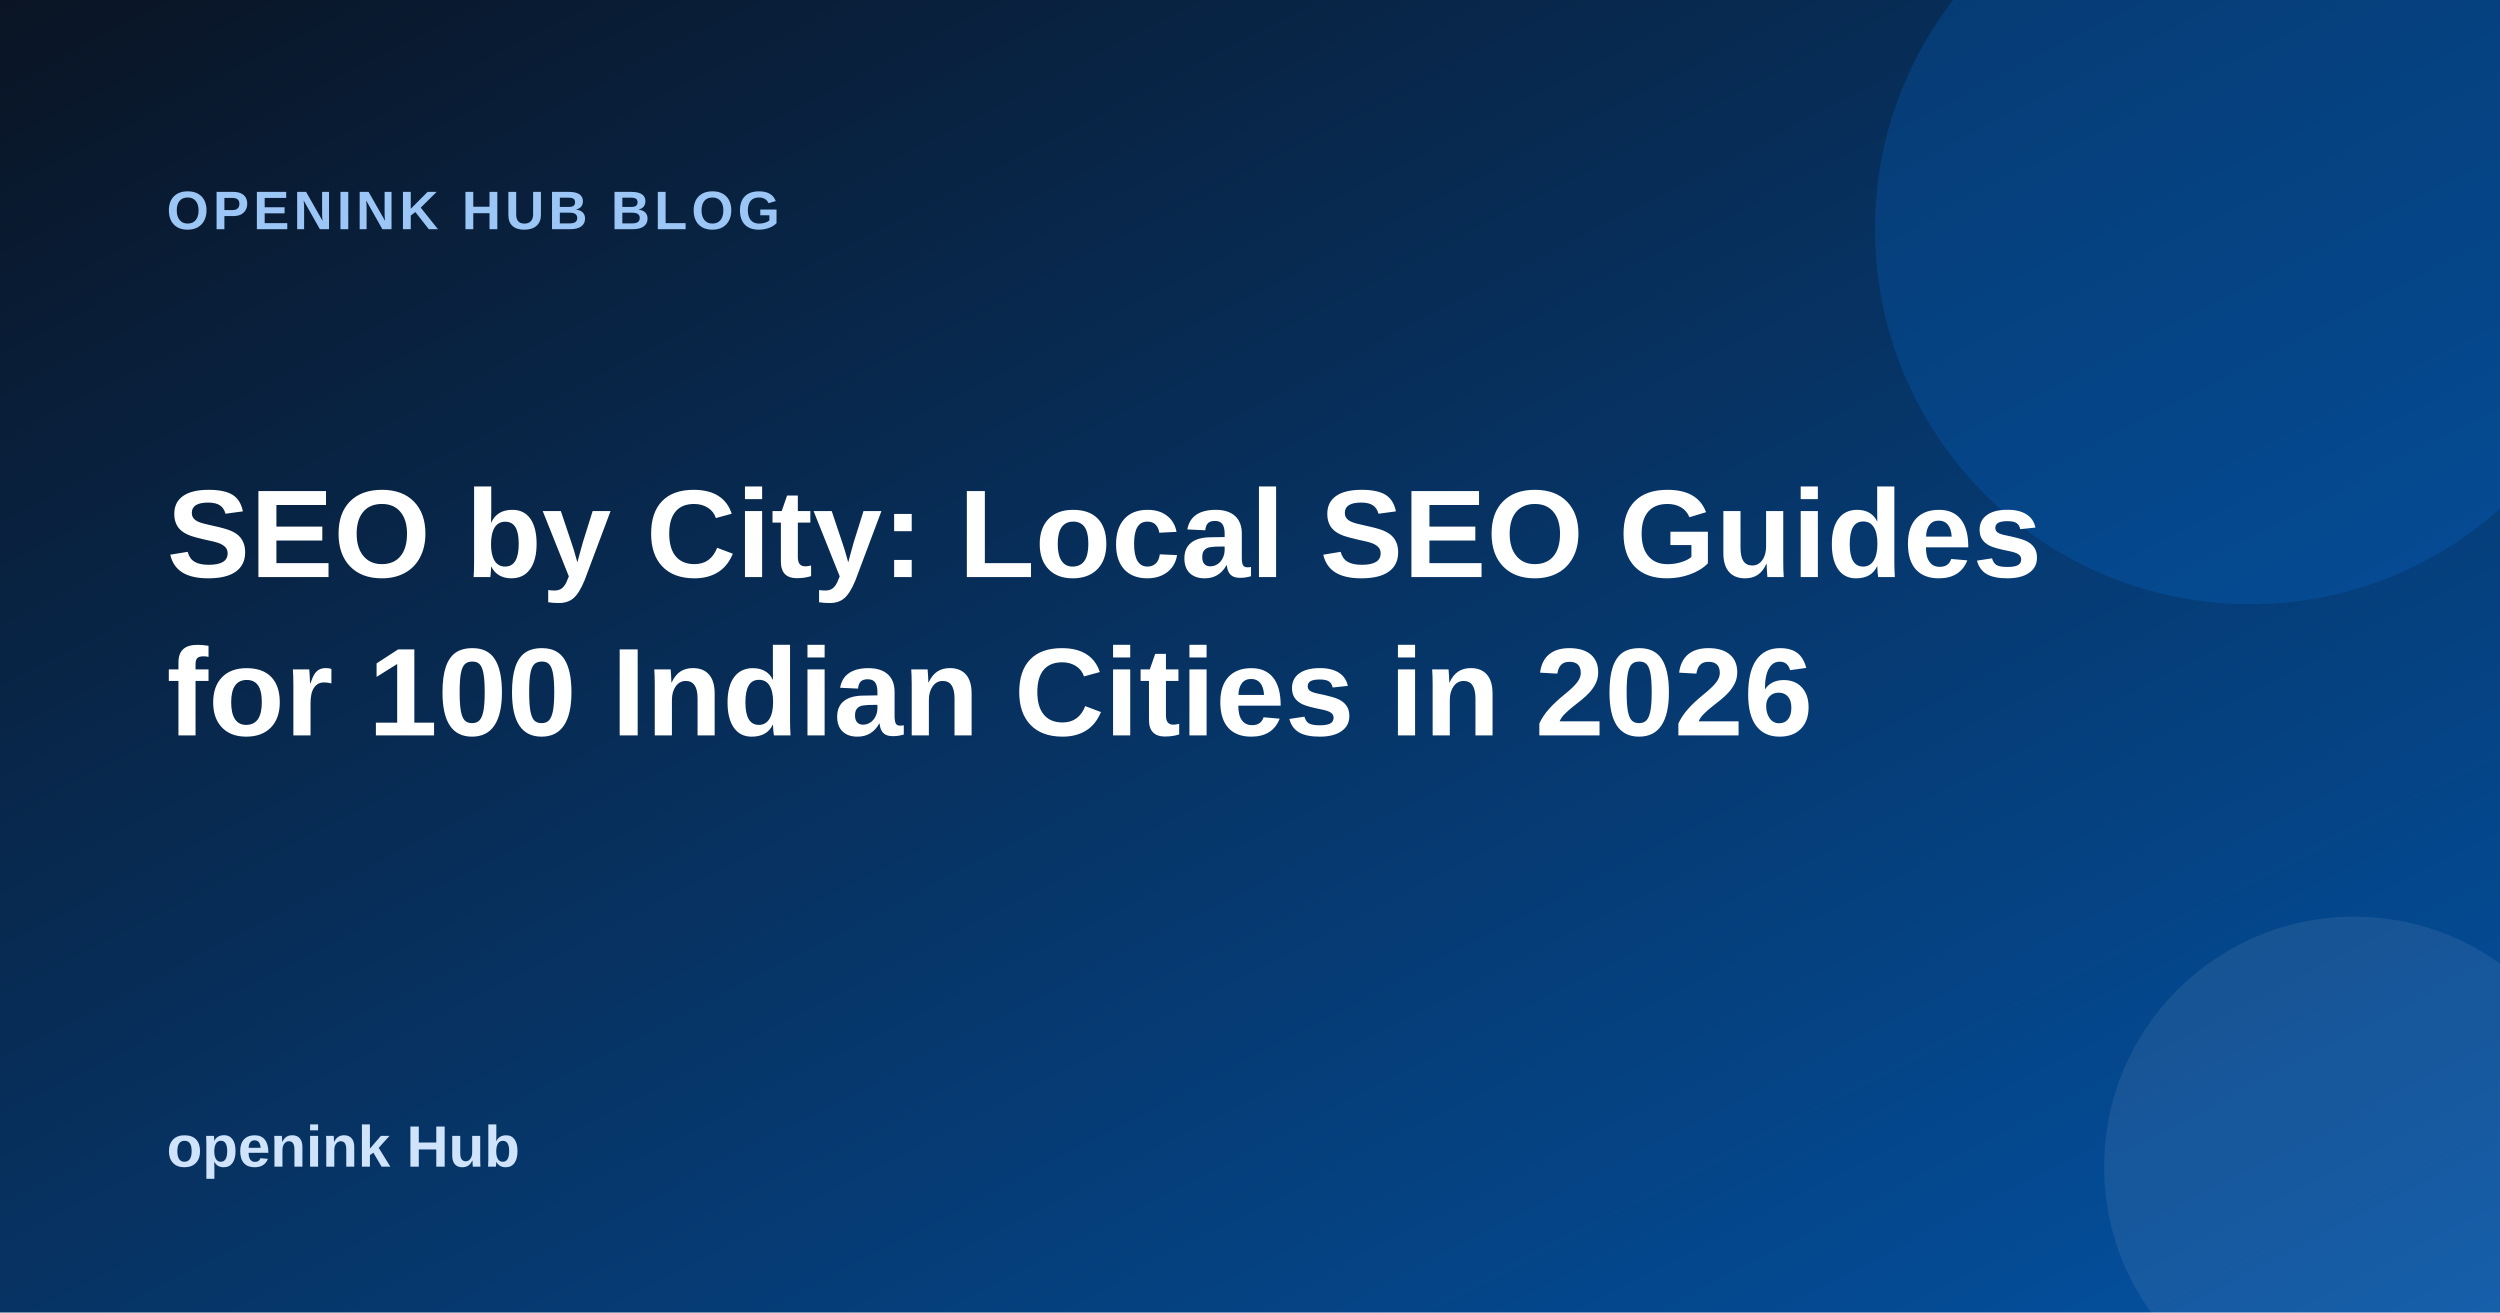
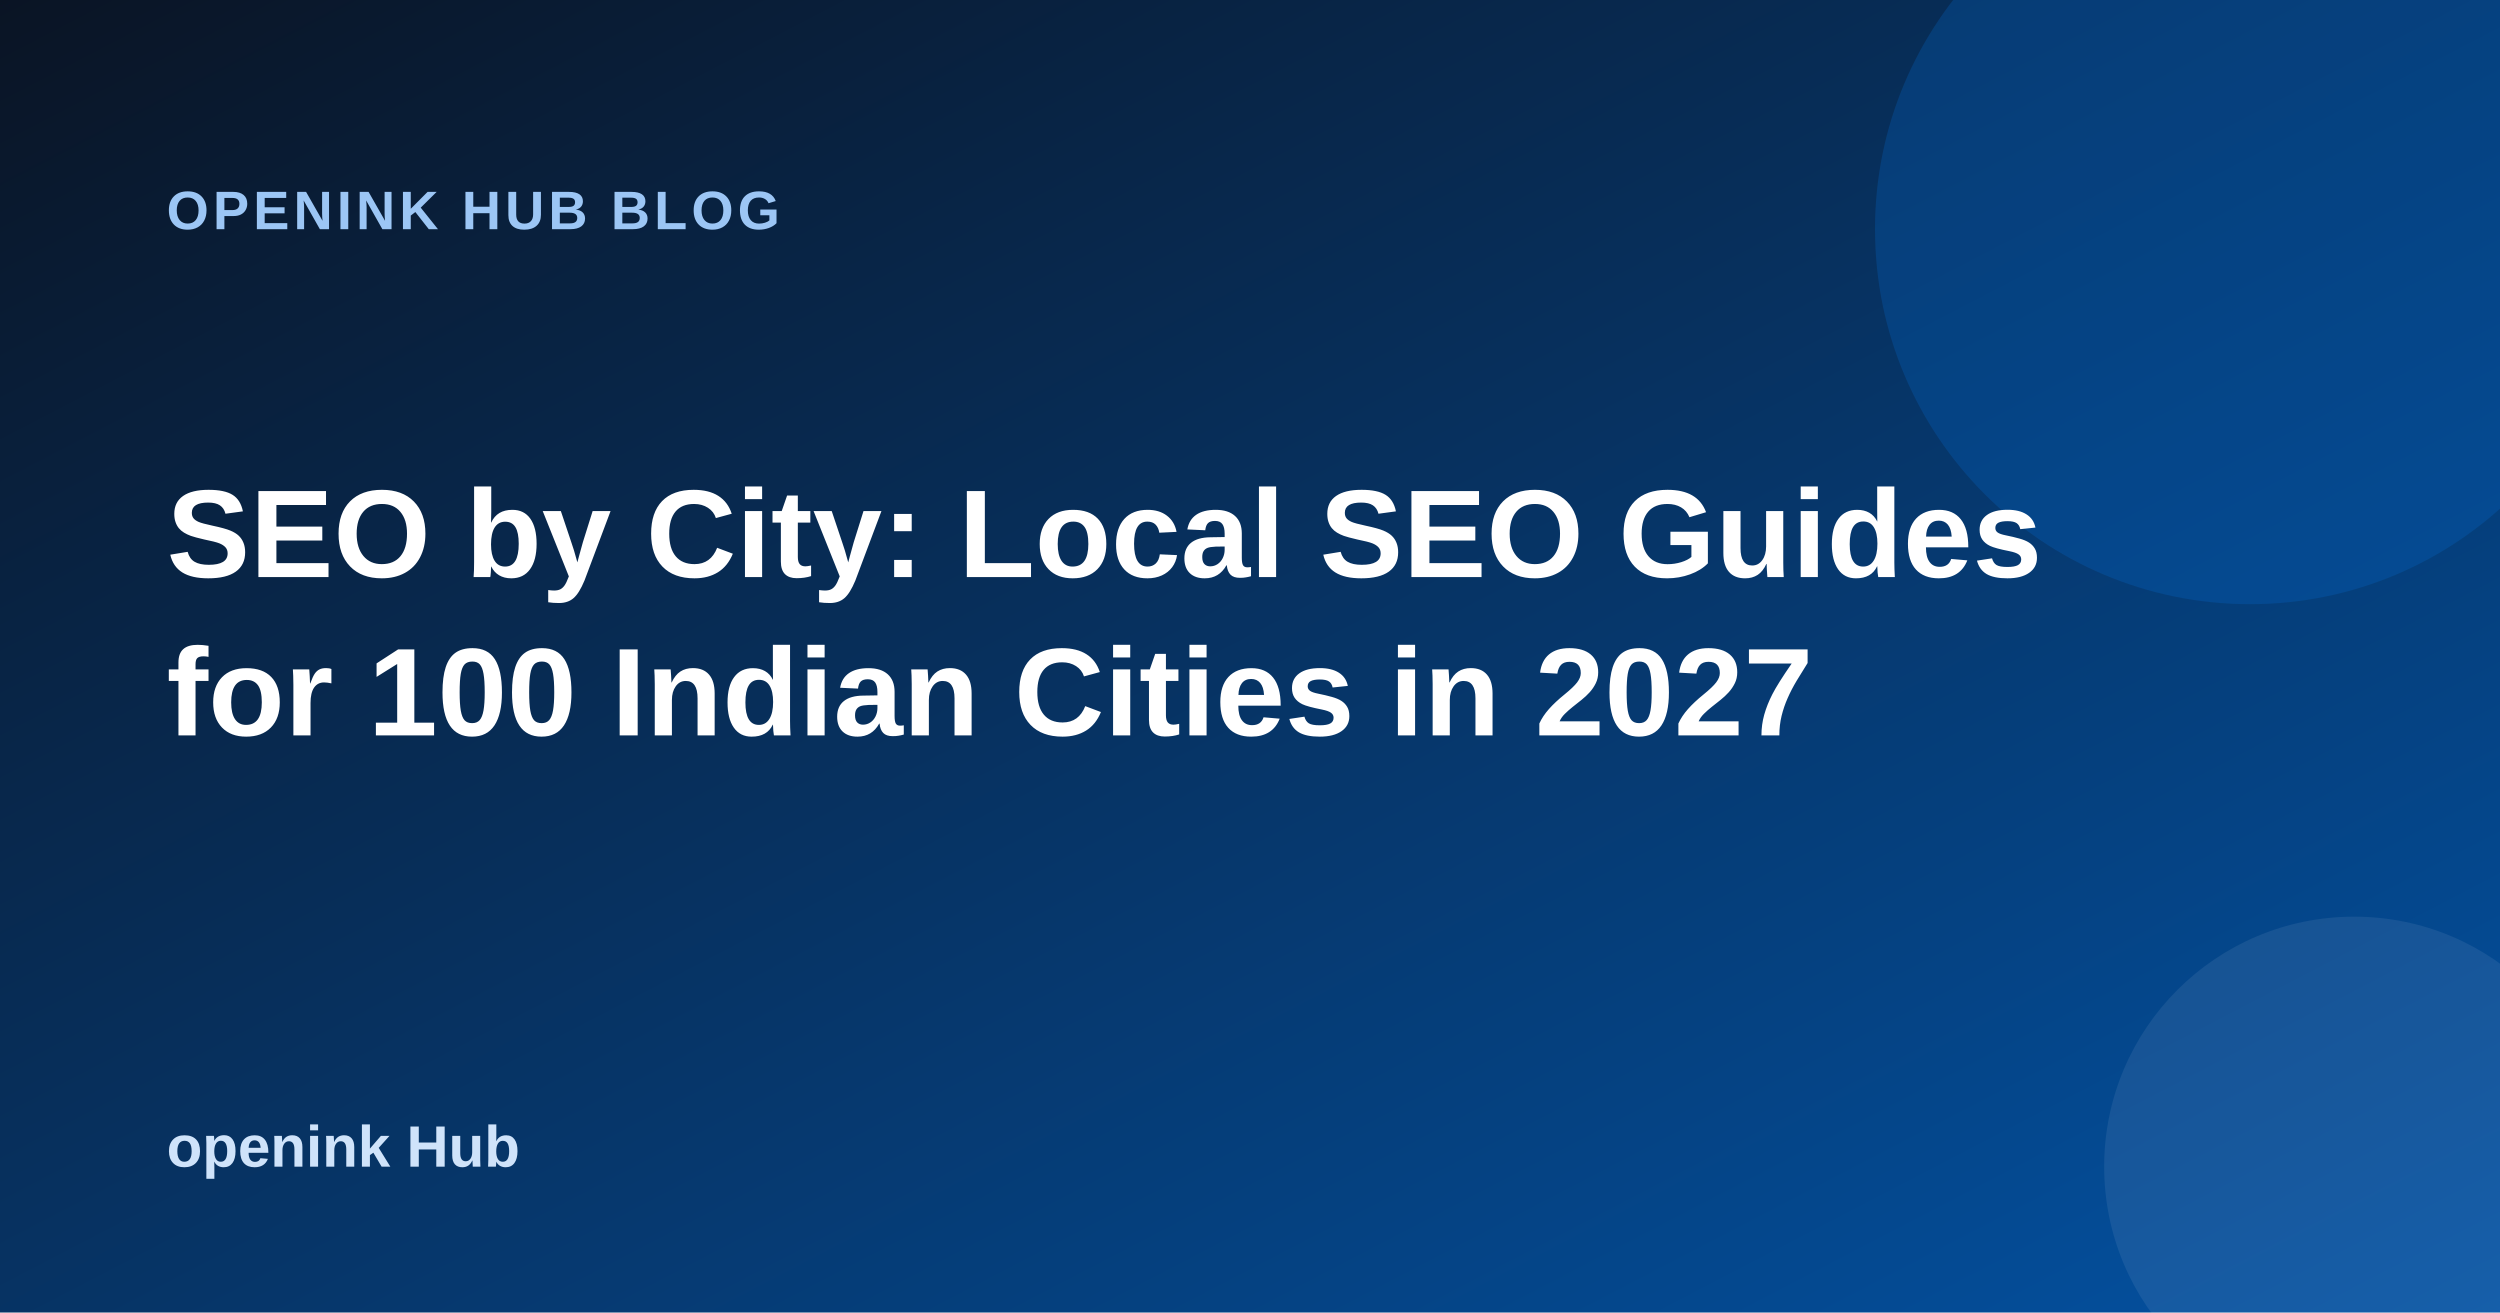
- <svg xmlns="http://www.w3.org/2000/svg" width="1200" height="630" viewBox="0 0 1200 630" role="img" aria-label="SEO by City: Local SEO Guides for 100 Indian Cities in 2026">
+ <svg xmlns="http://www.w3.org/2000/svg" width="1200" height="630" viewBox="0 0 1200 630" role="img" aria-label="SEO by City: Local SEO Guides for 100 Indian Cities in 2027">
  <defs>
    <linearGradient id="g" x1="0" y1="0" x2="1" y2="1">
      <stop offset="0" stop-color="#0a1424" />
      <stop offset="1" stop-color="#0352a3" />
    </linearGradient>
  </defs>
  <rect width="1200" height="630" fill="url(#g)" />
  <circle cx="1080" cy="110" r="180" fill="#046bd2" opacity=".25" />
  <circle cx="1130" cy="560" r="120" fill="#eef5fd" opacity=".08" />
  <text x="80" y="110" fill="#9cc6f5" font-family="Segoe UI,Arial,sans-serif" font-size="26" font-weight="600" letter-spacing="2">OPENINK HUB BLOG</text>
  <text x="80" y="277" fill="#fff" font-family="Segoe UI,Arial,sans-serif" font-size="60" font-weight="700">SEO by City: Local SEO Guides</text>
-   <text x="80" y="353" fill="#fff" font-family="Segoe UI,Arial,sans-serif" font-size="60" font-weight="700">for 100 Indian Cities in 2026</text>
+   <text x="80" y="353" fill="#fff" font-family="Segoe UI,Arial,sans-serif" font-size="60" font-weight="700">for 100 Indian Cities in 2027</text>
  <text x="80" y="560" fill="#cfe3fa" font-family="Segoe UI,Arial,sans-serif" font-size="28" font-weight="600">openink Hub</text>
</svg>
